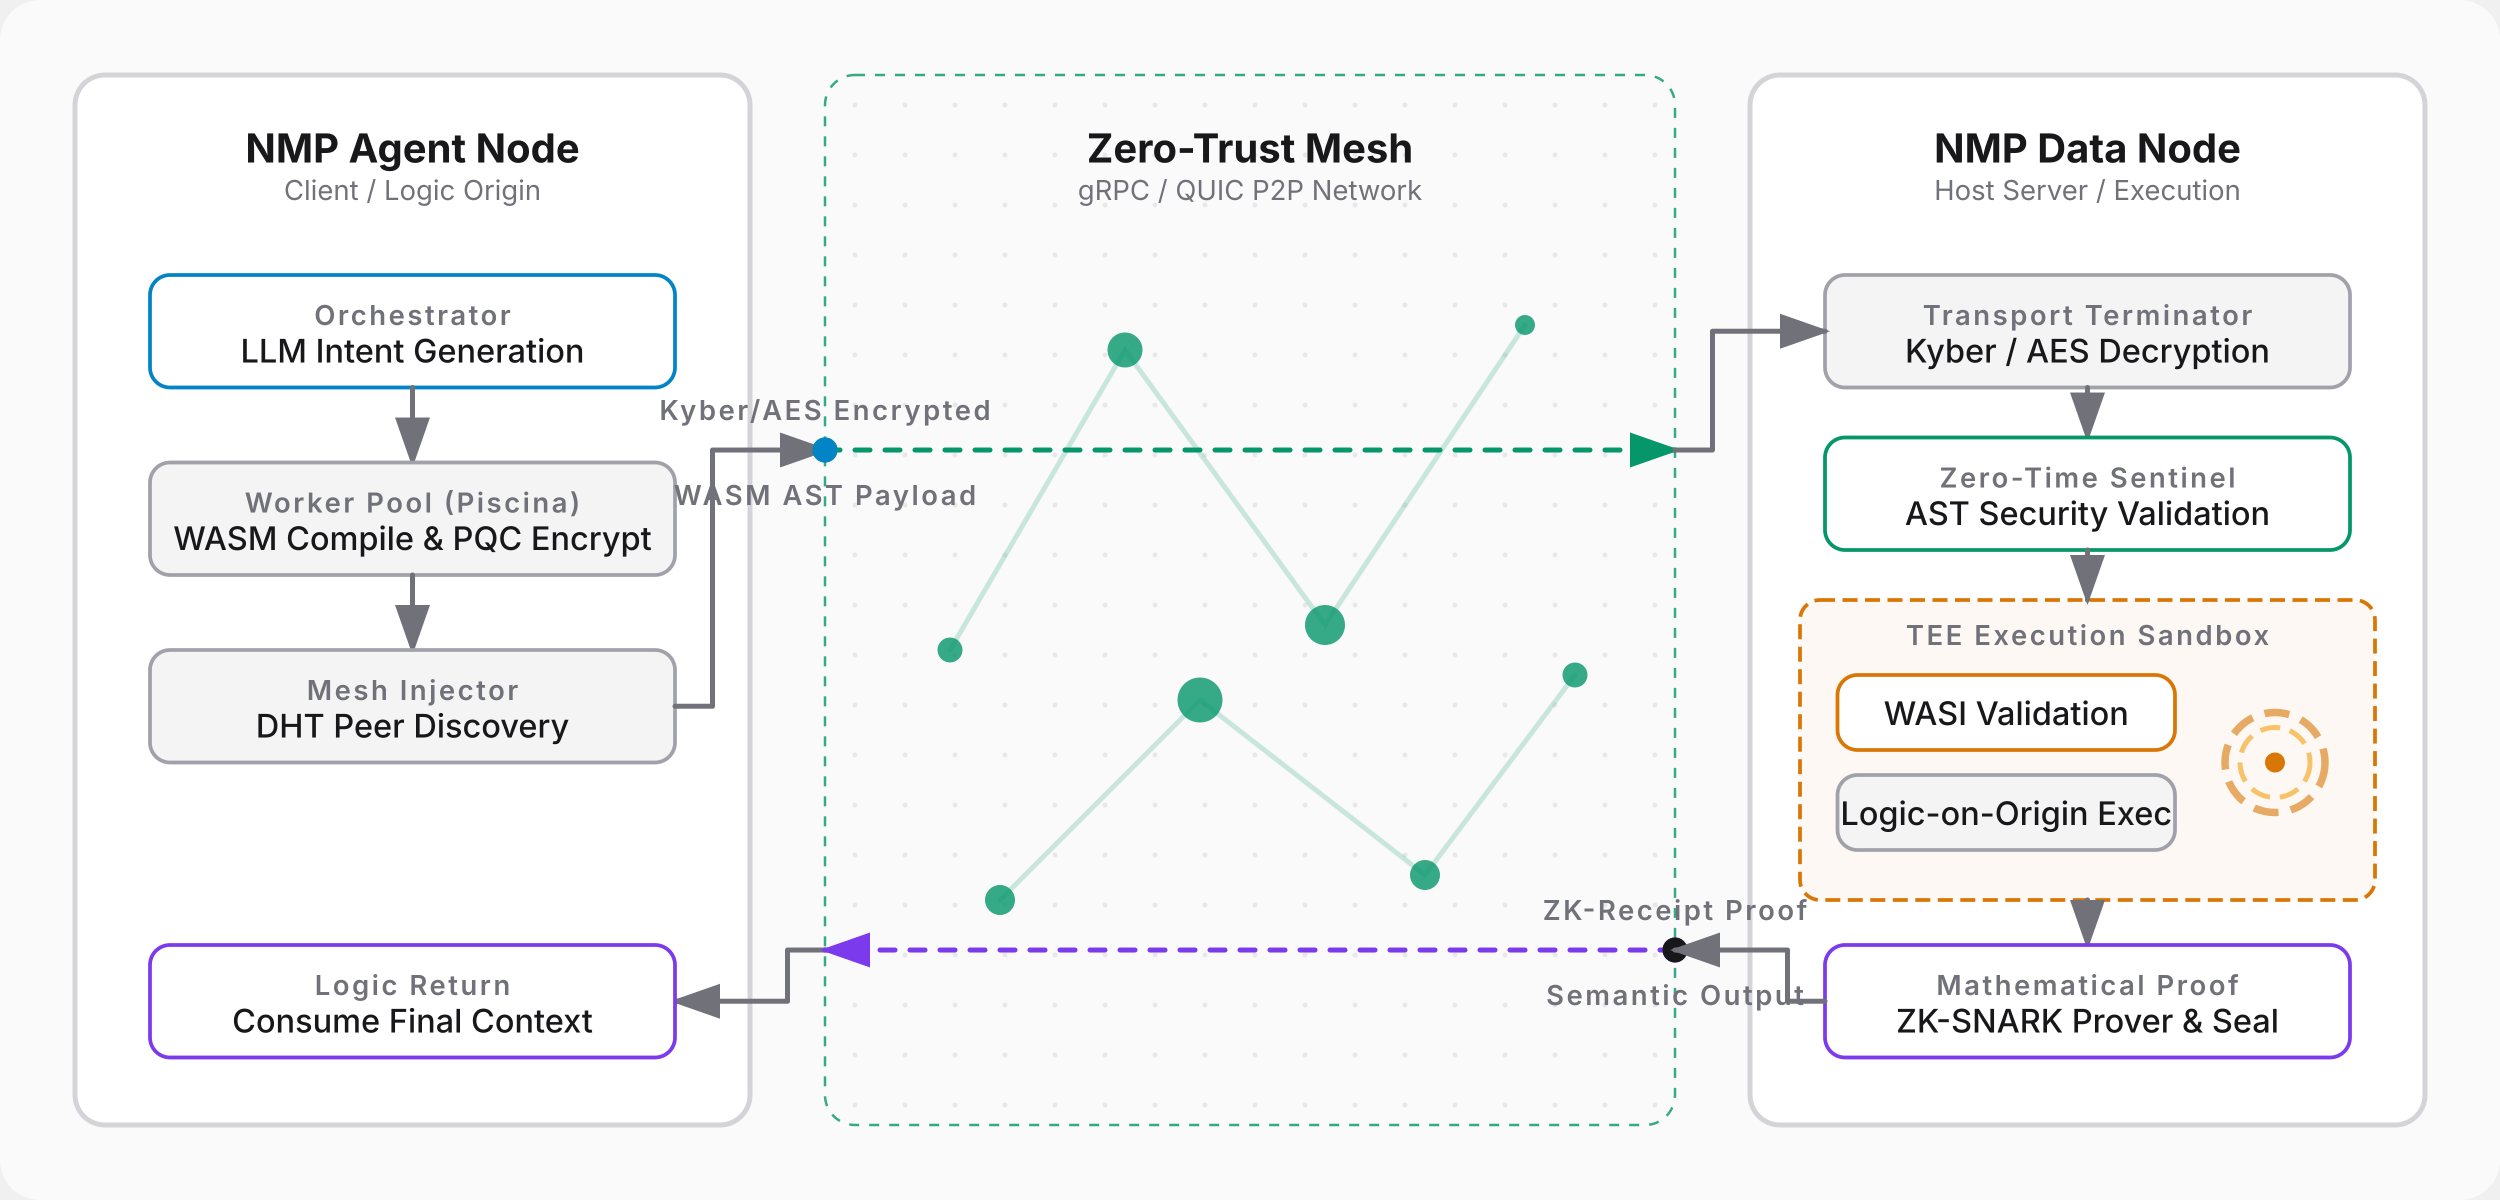
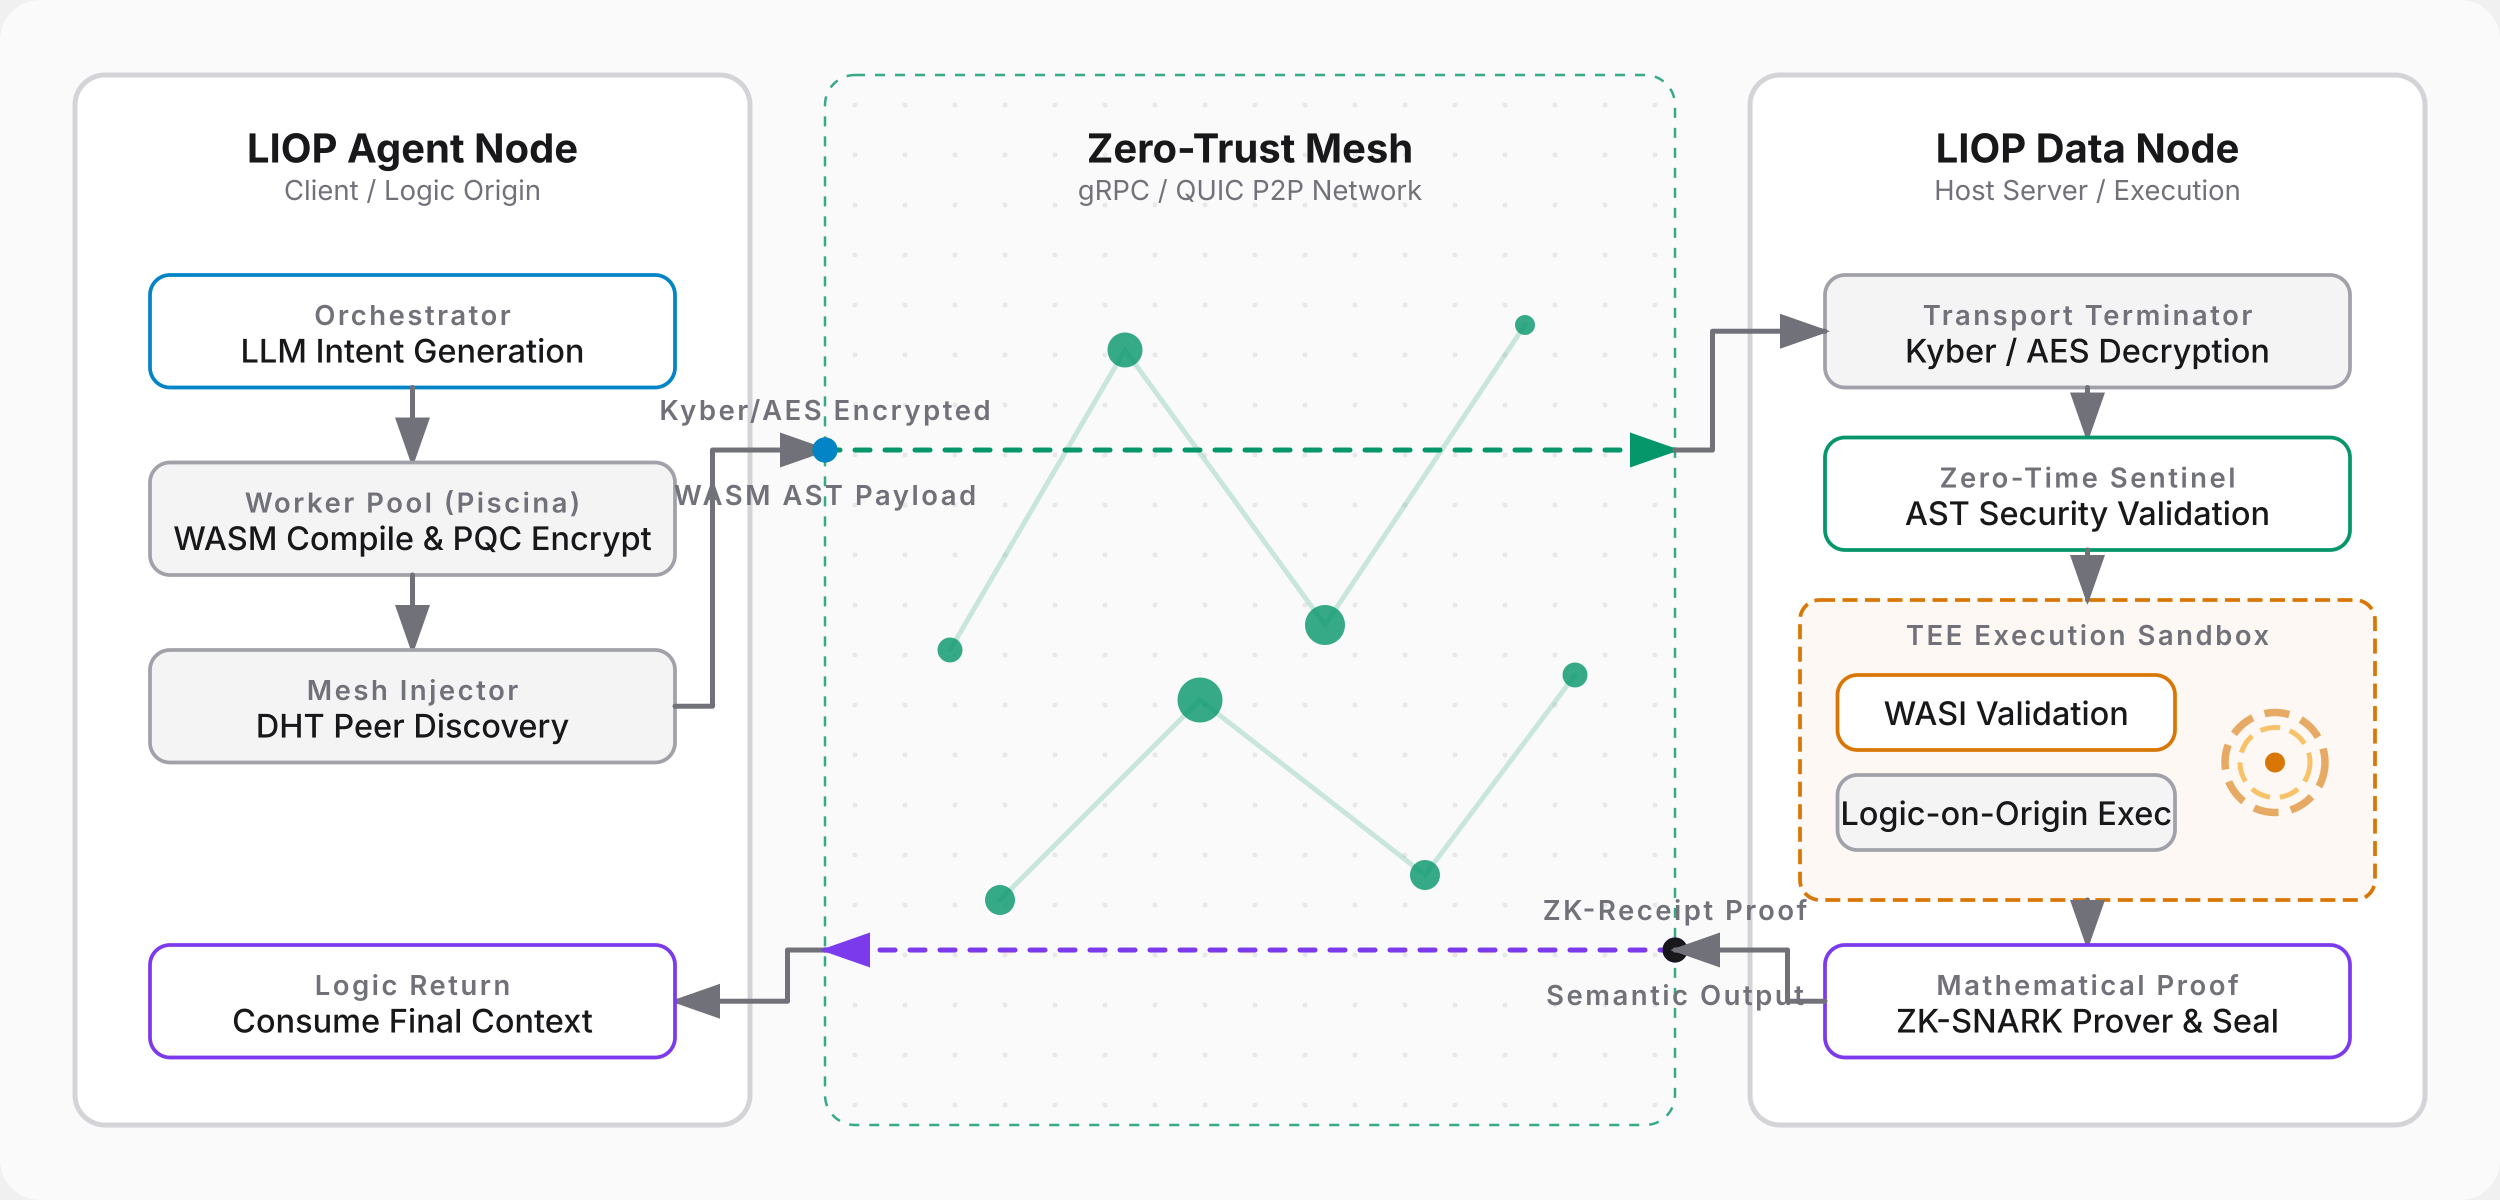
<svg xmlns="http://www.w3.org/2000/svg" width="1000" height="480" viewBox="0 0 1000 480">
  <rect width="1000" height="480" fill="#fafafa" rx="16" />
  <style>
        .mfl-text {
            font-family: 'Inter', system-ui, sans-serif;
            fill: #18181b;
            font-size: 13px;
            font-weight: 500;
        }

        .mfl-text-sm {
            font-family: 'Inter', system-ui, sans-serif;
            fill: #71717a;
            font-size: 11px;
        }

        .mfl-title {
            font-weight: 700;
            font-size: 16px;
            fill: #18181b;
        }

        .mfl-subtitle {
            font-size: 11px;
            fill: #71717a;
            text-transform: uppercase;
            letter-spacing: 1px;
            font-weight: 600;
        }

        /* Zones */
        .mfl-zone {
            fill: #ffffff;
            stroke: #d4d4d8;
            stroke-width: 2;
            rx: 12;
        }

        .mfl-zone-net {
            fill: url(#netBgL);
            stroke: #059669;
            stroke-width: 1;
            rx: 12;
            stroke-dasharray: 4 4;
            opacity: 0.8;
        }

        .mfl-zone-sandbox {
            fill: rgba(217, 119, 6, 0.05);
            stroke: #d97706;
            stroke-width: 1.5;
            rx: 8;
            stroke-dasharray: 6 3;
        }

        /* Boxes */
        .mfl-box {
            fill: #f4f4f5;
            stroke: #a1a1aa;
            stroke-width: 1.5;
            rx: 8;
        }

        .mfl-box-hi {
            fill: #ffffff;
            stroke: #0284c7;
            stroke-width: 1.5;
            rx: 8;
        }

        .mfl-box-sec {
            fill: #ffffff;
            stroke: #059669;
            stroke-width: 1.5;
            rx: 8;
        }

        .mfl-box-wasi {
            fill: #ffffff;
            stroke: #d97706;
            stroke-width: 1.5;
            rx: 8;
        }

        .mfl-box-zk {
            fill: #ffffff;
            stroke: #7c3aed;
            stroke-width: 1.5;
            rx: 8;
        }

        /* Lines */
        .mfl-line {
            stroke: #71717a;
            stroke-width: 2;
            fill: none;
            stroke-linejoin: round;
            stroke-linecap: round;
        }

        .mfl-line-flow {
            stroke: #059669;
            stroke-width: 2;
            fill: none;
            stroke-dasharray: 6 6;
            stroke-linecap: round;
        }

        .mfl-line-return {
            stroke: #7c3aed;
            stroke-width: 2;
            fill: none;
            stroke-dasharray: 6 6;
            stroke-linecap: round;
        }

        /* Arrows */
        .mfl-arrow {
            fill: #71717a;
        }

        .mfl-arrow-flow {
            fill: #059669;
        }

        .mfl-arrow-return {
            fill: #7c3aed;
        }

        /* Node Network */
        .mfl-node {
            fill: #059669;
            opacity: 0.8;
        }

        /* Animations */
        @keyframes pulseNetL {
            0% {
                opacity: 0.4;
            }

            50% {
                opacity: 1;
            }

            100% {
                opacity: 0.4;
            }
        }

        .mfl-anim-node {
            animation: pulseNetL 3s cubic-bezier(0.4, 0, 0.6, 1) infinite;
        }

        @keyframes marchTxL {
            to {
                stroke-dashoffset: -40;
            }
        }

        .mfl-anim-march {
            animation: marchTxL 1.5s linear infinite;
        }

        @keyframes marchRxL {
            to {
                stroke-dashoffset: 40;
            }
        }

        .mfl-anim-march-ret {
            animation: marchRxL 1.5s linear infinite;
        }

        @keyframes packetTxL {
            0% {
                transform: translateX(0);
                opacity: 0;
            }

            10% {
                opacity: 1;
            }

            90% {
                opacity: 1;
            }

            100% {
                transform: translateX(340px);
                opacity: 0;
            }
        }

        .mfl-part-tx-1 {
            animation: packetTxL 2s cubic-bezier(0.4, 0, 0.2, 1) infinite;
        }

        .mfl-part-tx-2 {
            animation: packetTxL 2s cubic-bezier(0.4, 0, 0.2, 1) infinite -1s;
        }

        @keyframes packetRxL {
            0% {
                transform: translateX(0);
                opacity: 0;
            }

            10% {
                opacity: 1;
            }

            90% {
                opacity: 1;
            }

            100% {
                transform: translateX(-340px);
                opacity: 0;
            }
        }

        .mfl-part-rx-1 {
            animation: packetRxL 2s cubic-bezier(0.4, 0, 0.2, 1) infinite;
        }

        .mfl-part-rx-2 {
            animation: packetRxL 2s cubic-bezier(0.4, 0, 0.2, 1) infinite -1s;
        }

        @keyframes spinGearL {
            100% {
                transform: rotate(360deg);
            }
        }

        .mfl-spin {
            transform-box: fill-box;
            transform-origin: center;
            animation: spinGearL 3s linear infinite;
        }
    </style>
  <defs>
    <pattern id="netBgL" width="20" height="20" patternUnits="userSpaceOnUse">
      <circle cx="2" cy="2" r="1" fill="#e4e4e7" />
    </pattern>
    <marker id="arrL" markerWidth="10" markerHeight="7" refX="9" refY="3.5" orient="auto">
      <polygon points="0 0, 10 3.5, 0 7" class="mfl-arrow" />
    </marker>
    <marker id="arr-flowL" markerWidth="10" markerHeight="7" refX="9" refY="3.5" orient="auto">
      <polygon points="0 0, 10 3.5, 0 7" class="mfl-arrow-flow" />
    </marker>
    <marker id="arr-retL" markerWidth="10" markerHeight="7" refX="9" refY="3.5" orient="auto">
      <polygon points="0 0, 10 3.5, 0 7" class="mfl-arrow-return" />
    </marker>
  </defs>
  <rect x="30" y="30" width="270" height="420" class="mfl-zone" />
-   <text x="165" y="65" text-anchor="middle" class="mfl-text mfl-title">NMP Agent Node</text>
+   <text x="165" y="65" text-anchor="middle" class="mfl-text mfl-title">LIOP Agent Node</text>
  <text x="165" y="80" text-anchor="middle" class="mfl-text-sm">Client / Logic Origin</text>
  <rect x="330" y="30" width="340" height="420" class="mfl-zone-net" />
  <text x="500" y="65" text-anchor="middle" class="mfl-text mfl-title" fill="#059669">Zero-Trust Mesh</text>
  <text x="500" y="80" text-anchor="middle" class="mfl-text-sm" fill="#059669">gRPC / QUIC P2P Network</text>
  <rect x="700" y="30" width="270" height="420" class="mfl-zone" />
-   <text x="835" y="65" text-anchor="middle" class="mfl-text mfl-title">NMP Data Node</text>
+   <text x="835" y="65" text-anchor="middle" class="mfl-text mfl-title">LIOP Data Node</text>
  <text x="835" y="80" text-anchor="middle" class="mfl-text-sm">Host Server / Execution</text>
  <rect x="60" y="110" width="210" height="45" class="mfl-box-hi" />
  <text x="165" y="130" text-anchor="middle" class="mfl-text mfl-subtitle" fill="#0284c7">Orchestrator</text>
  <text x="165" y="145" text-anchor="middle" class="mfl-text">LLM Intent Generation</text>
  <path d="M 165 155 L 165 185" class="mfl-line" marker-end="url(#arrL)" />
  <rect x="60" y="185" width="210" height="45" class="mfl-box" />
  <text x="165" y="205" text-anchor="middle" class="mfl-text mfl-subtitle">Worker Pool (Piscina)</text>
  <text x="165" y="220" text-anchor="middle" class="mfl-text">WASM Compile &amp; PQC Encrypt</text>
  <path d="M 165 230 L 165 260" class="mfl-line" marker-end="url(#arrL)" />
  <rect x="60" y="260" width="210" height="45" class="mfl-box" />
  <text x="165" y="280" text-anchor="middle" class="mfl-text mfl-subtitle">Mesh Injector</text>
  <text x="165" y="295" text-anchor="middle" class="mfl-text">DHT Peer Discovery</text>
  <path d="M 270 282.5 L 285 282.5 L 285 180 L 330 180" class="mfl-line" marker-end="url(#arrL)" />
  <path d="M 330 380 L 315 380 L 315 400.5 L 270 400.5" class="mfl-line" marker-end="url(#arrL)" />
  <rect x="60" y="378" width="210" height="45" class="mfl-box-zk" />
  <text x="165" y="398" text-anchor="middle" class="mfl-text mfl-subtitle" fill="#7c3aed">Logic Return</text>
  <text x="165" y="413" text-anchor="middle" class="mfl-text">Consume Final Context</text>
  <path d="M 380 260 L 450 140 L 530 250 L 610 130" class="mfl-line-flow" style="opacity:0.2; stroke-dasharray:none" />
  <path d="M 400 360 L 480 280 L 570 350 L 630 270" class="mfl-line-flow" style="opacity:0.2; stroke-dasharray:none" />
  <circle cx="380" cy="260" r="5" class="mfl-node mfl-anim-node" />
  <circle cx="450" cy="140" r="7" class="mfl-node mfl-anim-node" style="animation-delay: -1s" />
  <circle cx="530" cy="250" r="8" class="mfl-node mfl-anim-node" style="animation-delay: -2s" />
  <circle cx="610" cy="130" r="4" class="mfl-node mfl-anim-node" />
  <circle cx="400" cy="360" r="6" class="mfl-node mfl-anim-node" style="animation-delay: -1.5s" />
  <circle cx="480" cy="280" r="9" class="mfl-node mfl-anim-node" style="animation-delay: -0.5s" />
  <circle cx="570" cy="350" r="6" class="mfl-node mfl-anim-node" style="animation-delay: -2.5s" />
  <circle cx="630" cy="270" r="5" class="mfl-node mfl-anim-node" />
  <path d="M 330 180 L 670 180" class="mfl-line-flow mfl-anim-march" marker-end="url(#arr-flowL)" />
  <g transform="translate(330, 180)">
    <g class="mfl-part-tx-1">
      <circle cx="0" cy="0" r="5" fill="#059669" />
      <text x="0" y="-12" text-anchor="middle" class="mfl-text mfl-subtitle" fill="#059669">Kyber/AES
                Encrypted</text>
    </g>
  </g>
  <g transform="translate(330, 180)">
    <g class="mfl-part-tx-2">
      <circle cx="0" cy="0" r="5" fill="#0284c7" />
      <text x="0" y="22" text-anchor="middle" class="mfl-text mfl-subtitle" fill="#0284c7">WASM AST Payload</text>
    </g>
  </g>
  <path d="M 670 380 L 330 380" class="mfl-line-return mfl-anim-march-ret" marker-end="url(#arr-retL)" />
  <g transform="translate(670, 380)">
    <g class="mfl-part-rx-1">
      <circle cx="0" cy="0" r="5" fill="#7c3aed" />
      <text x="0" y="-12" text-anchor="middle" class="mfl-text mfl-subtitle" fill="#7c3aed">ZK-Receipt
                Proof</text>
    </g>
  </g>
  <g transform="translate(670, 380)">
    <g class="mfl-part-rx-2">
      <circle cx="0" cy="0" r="5" fill="#18181b" />
      <text x="0" y="22" text-anchor="middle" class="mfl-text mfl-subtitle" fill="#18181b">Semantic Output</text>
    </g>
  </g>
  <rect x="730" y="110" width="210" height="45" class="mfl-box" />
  <text x="835" y="130" text-anchor="middle" class="mfl-text mfl-subtitle">Transport Terminator</text>
  <text x="835" y="145" text-anchor="middle" class="mfl-text">Kyber / AES Decryption</text>
  <path d="M 835 155 L 835 175" class="mfl-line" marker-end="url(#arrL)" />
  <rect x="730" y="175" width="210" height="45" class="mfl-box-sec" />
  <text x="835" y="195" text-anchor="middle" class="mfl-text mfl-subtitle" fill="#059669">Zero-Time Sentinel</text>
  <text x="835" y="210" text-anchor="middle" class="mfl-text">AST Security Validation</text>
  <path d="M 835 220 L 835 240" class="mfl-line" marker-end="url(#arrL)" />
  <rect x="720" y="240" width="230" height="120" class="mfl-zone-sandbox" />
  <text x="835" y="258" text-anchor="middle" class="mfl-text mfl-subtitle" fill="#d97706">TEE Execution Sandbox</text>
  <rect x="735" y="270" width="135" height="30" class="mfl-box-wasi" />
  <text x="802.5" y="290" text-anchor="middle" class="mfl-text" font-size="12">WASI Validation</text>
  <rect x="735" y="310" width="135" height="30" class="mfl-box" />
  <text x="802.5" y="330" text-anchor="middle" class="mfl-text" font-size="12">Logic-on-Origin Exec</text>
  <g transform="translate(910, 305)">
    <g class="mfl-spin">
      <circle cx="0" cy="0" r="20" fill="none" stroke="#d97706" stroke-width="3" stroke-dasharray="10 5" opacity="0.6" />
      <circle cx="0" cy="0" r="14" fill="none" stroke="#f59e0b" stroke-width="2" stroke-dasharray="8 4" opacity="0.6" />
      <circle cx="0" cy="0" r="4" fill="#d97706" />
    </g>
  </g>
  <path d="M 835 360 L 835 378" class="mfl-line" marker-end="url(#arrL)" />
  <rect x="730" y="378" width="210" height="45" class="mfl-box-zk" />
  <text x="835" y="398" text-anchor="middle" class="mfl-text mfl-subtitle" fill="#7c3aed">Mathematical Proof</text>
  <text x="835" y="413" text-anchor="middle" class="mfl-text">ZK-SNARK Prover &amp; Seal</text>
  <path d="M 670 180 L 685 180 L 685 132.5 L 730 132.5" class="mfl-line" marker-end="url(#arrL)" />
  <path d="M 730 400.5 L 715 400.5 L 715 380 L 670 380" class="mfl-line" marker-end="url(#arrL)" />
</svg>
